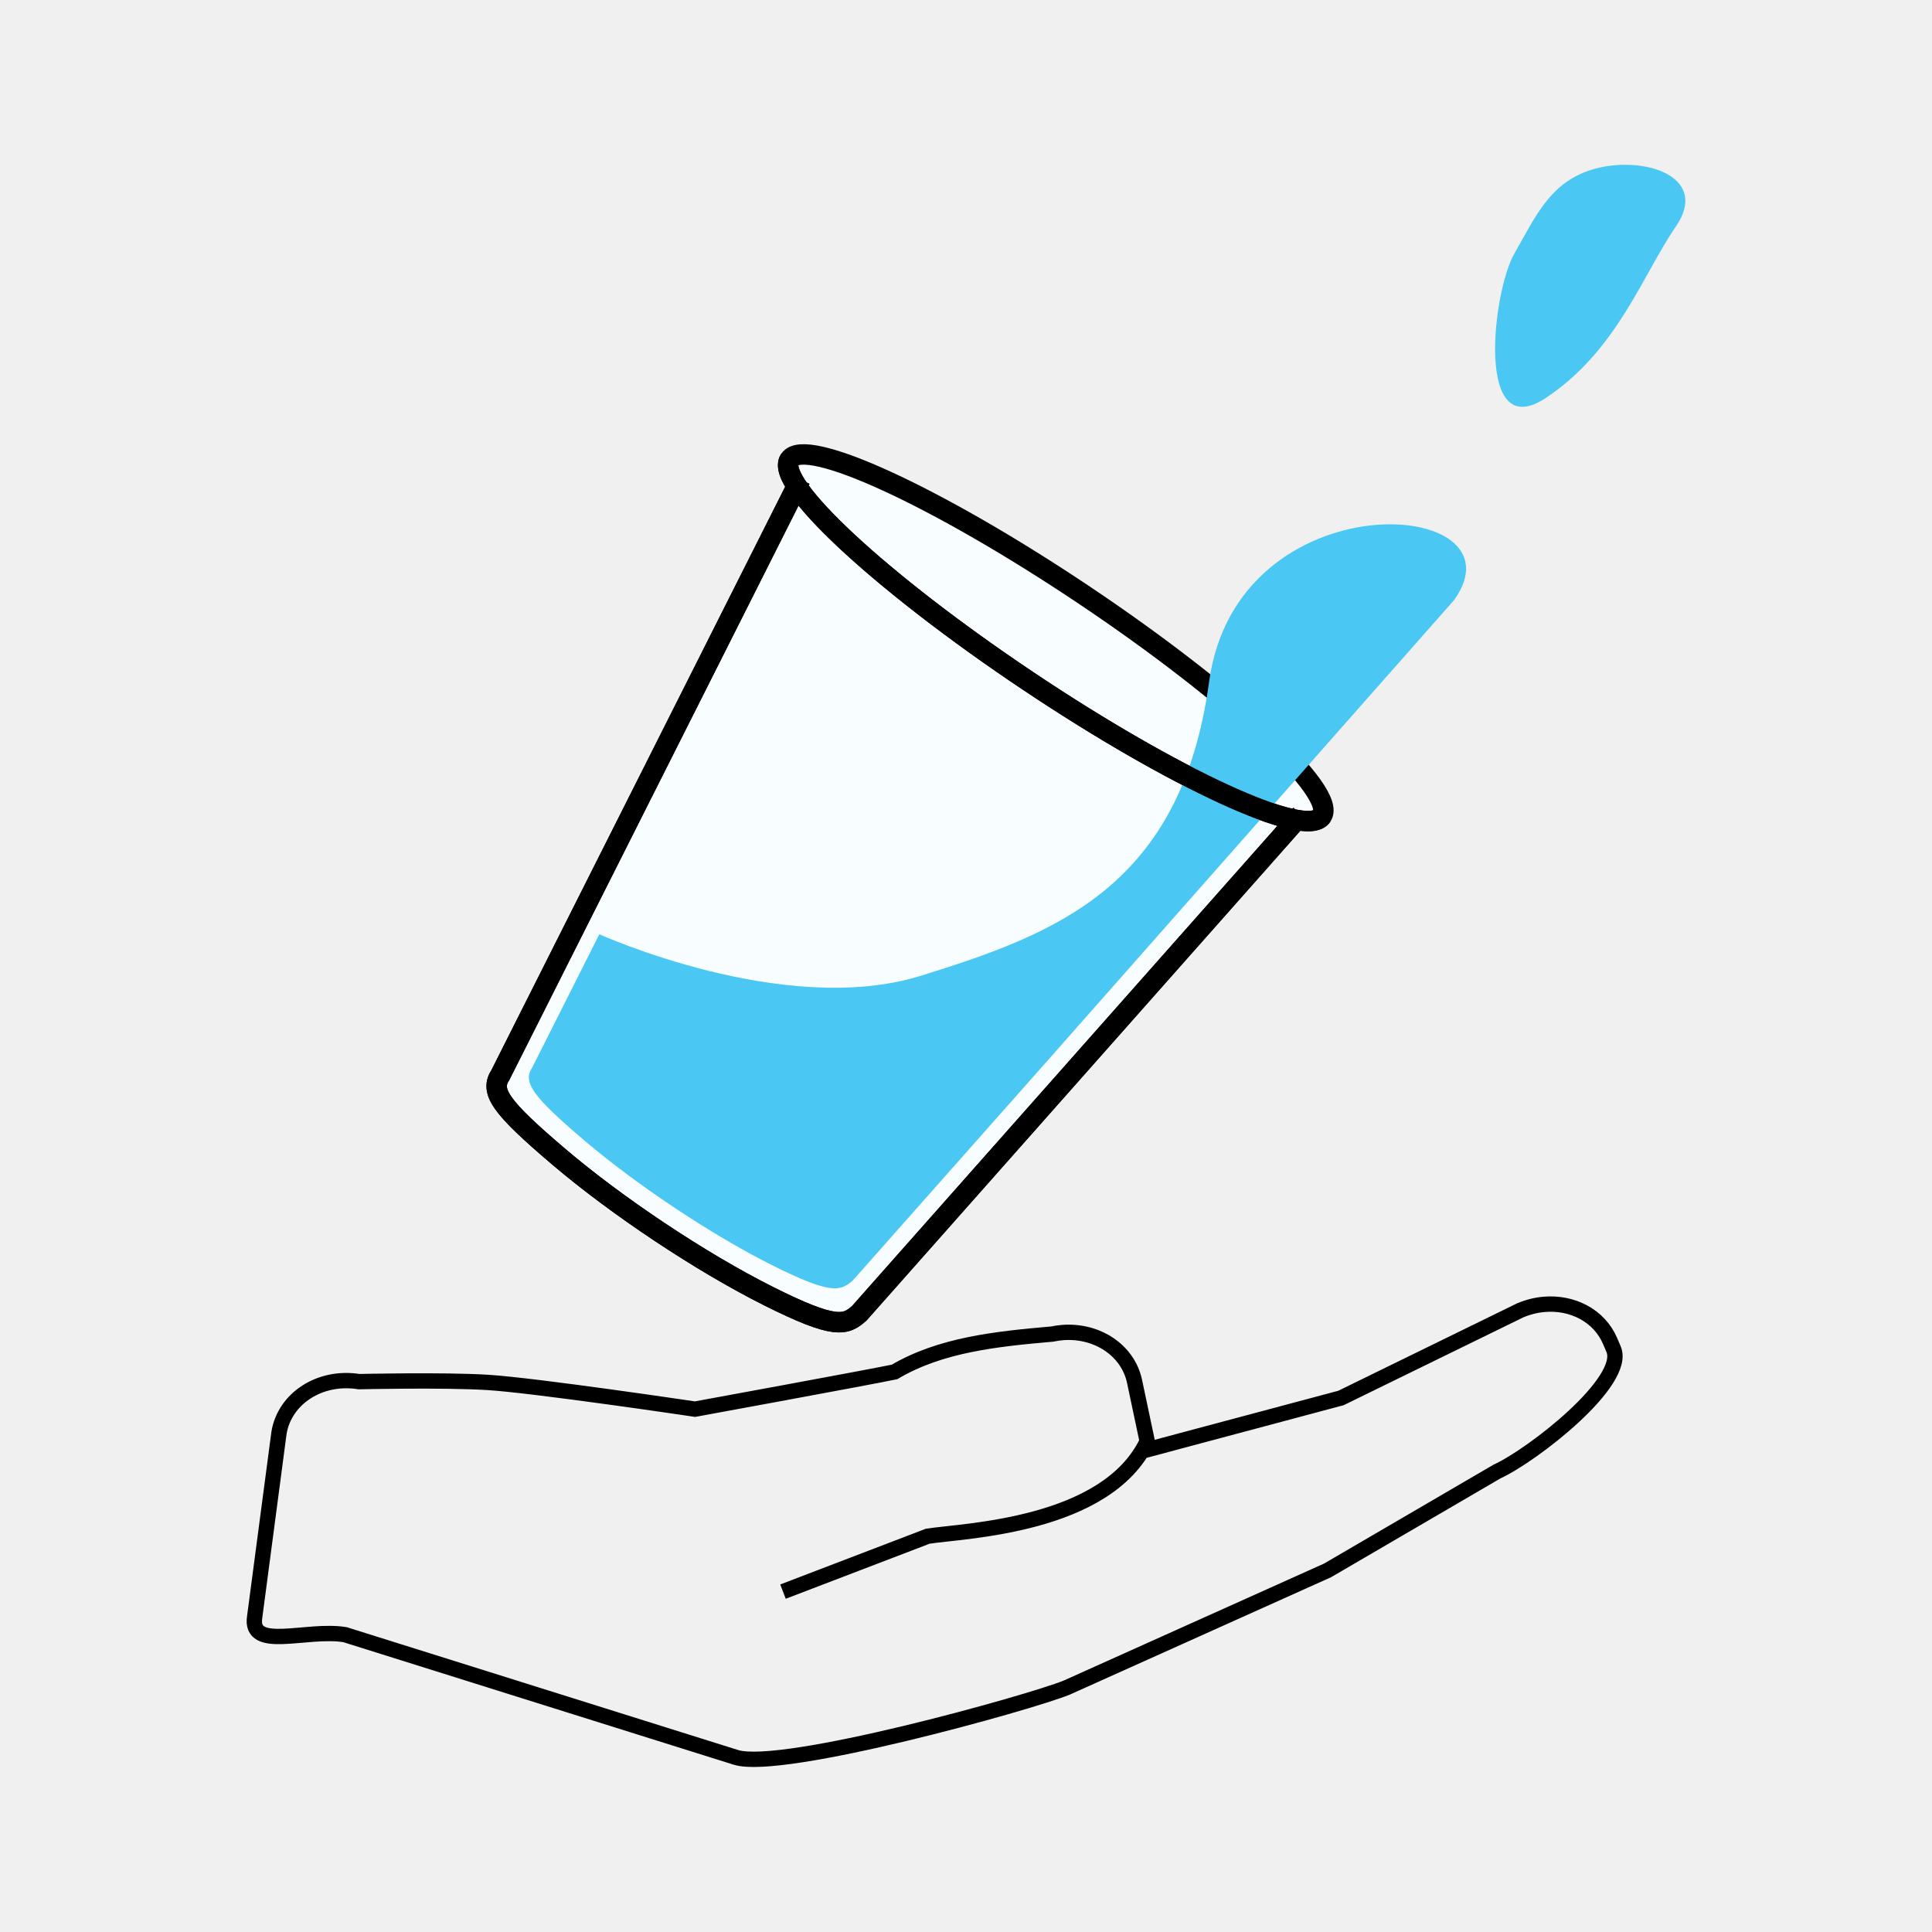
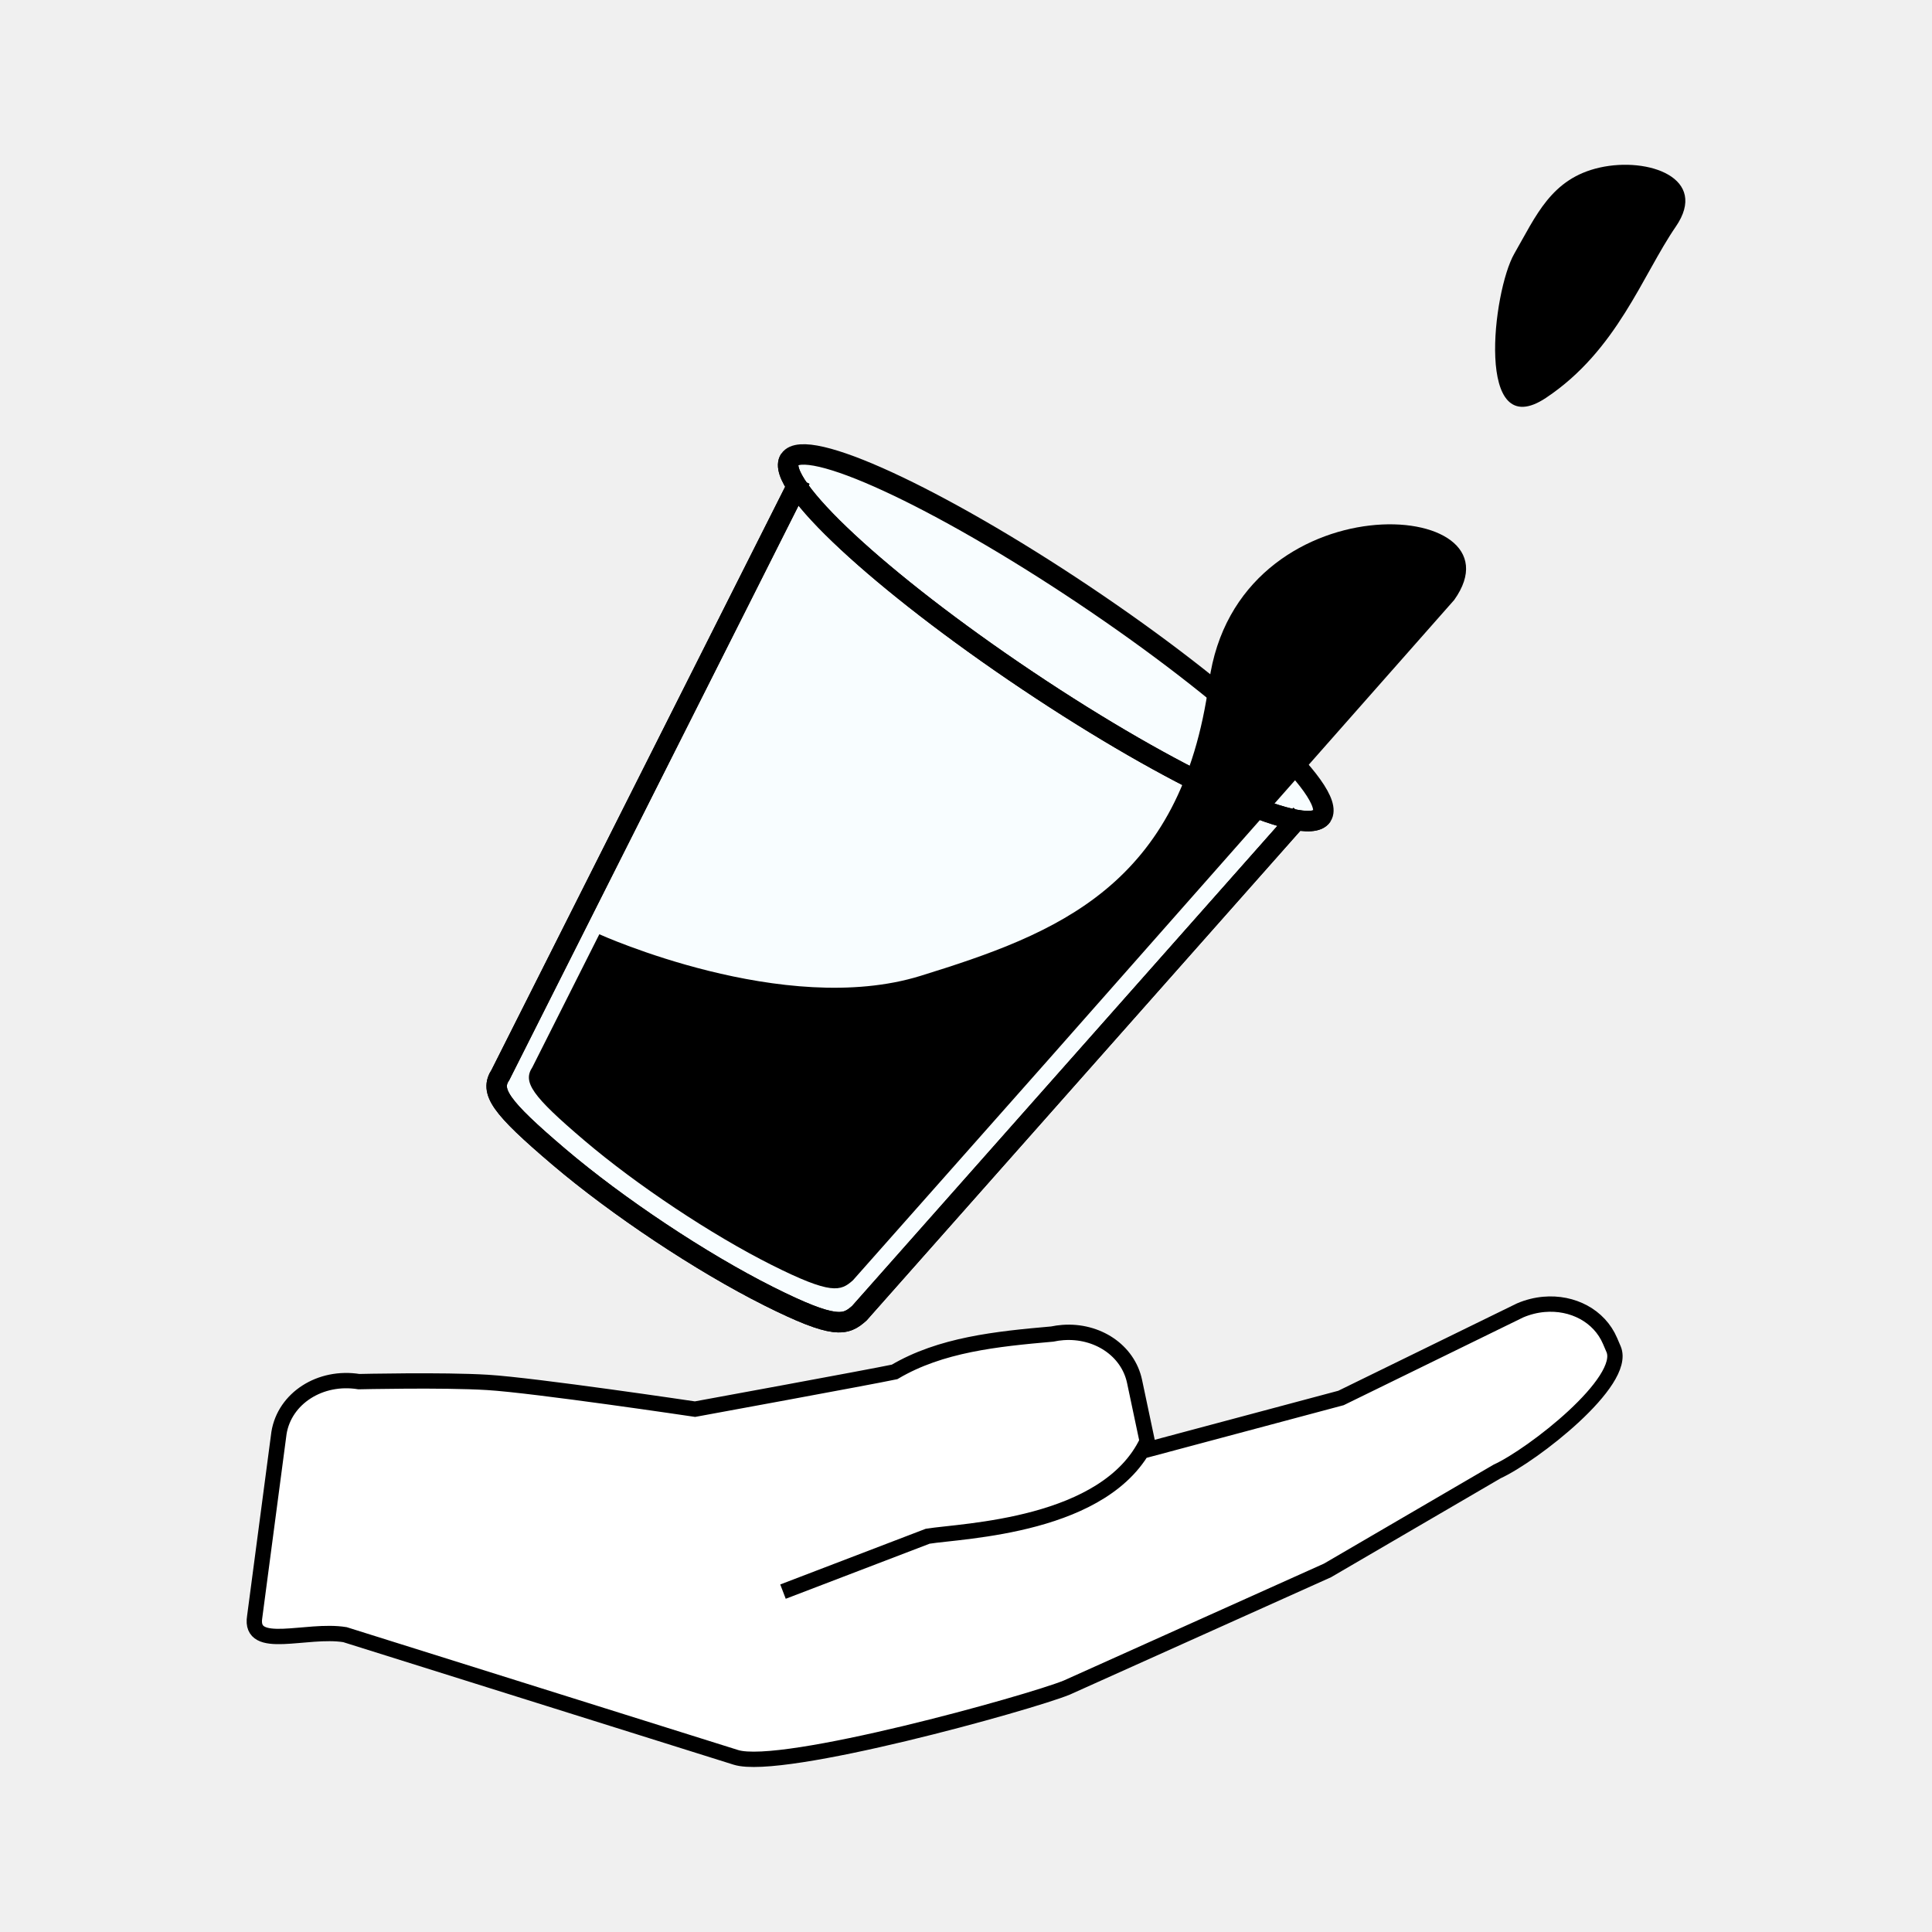
<svg xmlns="http://www.w3.org/2000/svg" width="200mm" height="200mm" viewBox="0 0 200 200" version="1.1" id="svg84811">
  <defs id="defs84808" />
  <g id="layer1" style="display:none">
    <g id="g89322" transform="matrix(0.8980289,0,0,0.8980289,22.59598,-52.54658)" style="display:inline">
      <g id="g89318" transform="rotate(34.23027,77.39689,154.9931)">
        <path id="path89314" style="opacity:1;fill:#4ac8f3;fill-opacity:1;stroke:none;stroke-width:2.489;stroke-dasharray:none" d="m 92.658,143.613 c -1.377,-19.419 -4.894,-12.752 -3.934,-19.222 0.921,-6.207 6.673,-9.471 8.969,-16.552 10.376,-31.99 10.374,4.511 9.536,20.194 l -6.997,62.978 c -0.791,7.117 -0.115,8.191 -5.209,9.92 -4.722,1.603 -19.987,3.315 -36.308,1.05 -5.329,-0.74 -4.93,-2.966 -5.458,-10.121 l -0.533,-7.228 c 29.637,-21.6 42.203,-9.03 39.935,-41.019 z" />
        <path id="path89316" style="display:none;opacity:1;fill:none;stroke:#000000;stroke-width:2.784;stroke-dasharray:none" d="m 55.246,120.239 h 41.706 c 7.641,0 14.598,-1.214 13.793,6.385 l -7.119,67.231 c -0.804,7.591 -4.888,13.793 -10.959,13.793 H 59.531 c -6.071,0 -10.154,-6.193 -10.959,-13.793 l -7.119,-67.231 c -0.805,-7.599 6.152,-6.385 13.793,-6.385 z" />
      </g>
      <path id="path89320" style="opacity:1;fill:#4ac8f3;fill-opacity:1;stroke-width:2.729" transform="rotate(18.99254)" d="m 169.759,30.506 c 5.3,0 9.241,8.624 5.155,12.902 l -4.766,4.99 c -4.086,4.278 -3.75,14.513 -5.287,9.441 -0.823,-2.717 -5.418,-2.718 -6.028,-8.602 l -0.665,-6.415 c -0.61,-5.884 6.291,-12.316 11.59,-12.316 z" />
    </g>
  </g>
  <g id="layer2" style="display:none">
    <g id="g89294" transform="matrix(0.8980289,0,0,0.8980289,22.59598,-52.54658)" style="display:inline">
      <g id="g86963" transform="rotate(34.23027,77.39689,154.9931)">
        <path id="path86904" style="display:inline;opacity:1;fill:#000000;fill-opacity:1;stroke:none;stroke-width:2.489;stroke-dasharray:none" d="m 92.658,143.613 c -1.377,-19.419 -4.894,-12.752 -3.934,-19.222 0.921,-6.207 6.673,-9.471 8.969,-16.552 10.376,-31.99 10.374,4.511 9.536,20.194 l -6.309,63.109 c -0.712,7.125 -4.331,12.947 -9.712,12.947 H 61.843 c -5.38,0 -9.712,-5.773 -9.712,-12.947 l 1e-6,-5.472 c 29.637,-21.6 42.794,-10.067 40.526,-42.056 z" />
        <path id="rect84815" style="display:none;opacity:1;fill:none;stroke:#000000;stroke-width:2.729;stroke-dasharray:none" d="m 55.246,120.239 h 41.706 c 7.641,0 14.598,-1.214 13.793,6.385 l -7.119,67.231 c -0.804,7.591 -4.888,13.793 -10.959,13.793 H 59.531 c -6.071,0 -10.154,-6.193 -10.959,-13.793 l -7.119,-67.231 c -0.805,-7.599 6.152,-6.385 13.793,-6.385 z" />
      </g>
      <path id="rect87082" style="display:inline;opacity:1;stroke-width:2.729" transform="rotate(18.99254)" d="m 169.759,30.506 c 5.3,0 9.241,8.624 5.155,12.902 l -4.766,4.99 c -4.086,4.278 -3.75,14.513 -5.287,9.441 -0.823,-2.717 -5.418,-2.718 -6.028,-8.602 l -0.665,-6.415 c -0.61,-5.884 6.291,-12.316 11.59,-12.316 z" />
    </g>
  </g>
  <g id="layer6" transform="translate(-2.137647,3.118695)">
    <g id="layer4">
      <path id="path97644" style="display:inline;opacity:1;fill:#f8fdff;fill-opacity:1;stroke:#000000;stroke-width:2.117;stroke-dasharray:none" d="M 136.825,81.201 91.095,132.826 c -1.427,1.264 -2.472,1.705 -9.414,-1.778 -6.942,-3.483 -15.622,-9.253 -21.708,-14.43 -6.085,-5.177 -7.159,-6.76 -6.02,-8.481 L 84.99,46.496 M 138.974,81.357 C 137.342,83.792 123.688,77.505 108.476,67.313 93.264,57.121 82.255,46.885 83.887,44.449 c 1.632,-2.436 15.286,3.852 30.498,14.044 15.212,10.192 26.221,20.428 24.589,22.864 z" />
    </g>
-     <g id="layer5">
+     <g id="layer5" style="display:none">
      <path id="path97680" style="display:inline;opacity:1;fill:#4ac8f3;fill-opacity:1;stroke:none;stroke-width:2.234" d="m 127.302,67.466 c 2.88,-21.172 32.997,-19.159 25.371,-8.473 l -41.814,47.367 -5.107,5.765 -5.107,5.765 -5.107,5.765 -5.107,5.765 c -1.275,1.129 -2.209,1.523 -8.411,-1.589 -6.202,-3.112 -13.957,-8.267 -19.394,-12.892 -5.437,-4.625 -6.396,-6.039 -5.378,-7.577 l 6.932,-13.768 c 0,0 19.137,8.677 33.243,4.31 14.106,-4.368 27,-9.267 29.88,-30.44 z" />
      <path style="opacity:1;fill:#4ac8f3;fill-opacity:1;stroke:none;stroke-width:2.5;stroke-dasharray:none;stroke-opacity:1" d="m 162.172,38.07 c 7.365,-4.898 9.989,-12.701 13.442,-17.725 3.452,-5.024 -2.831,-7.246 -7.868,-6.119 -5.037,1.127 -6.595,5.008 -8.846,8.91 -2.25,3.902 -4.092,19.831 3.273,14.934 z" id="path97683" />
+     </g>
+     <g id="g100989">
+       <path id="path100985" style="display:inline;opacity:1;fill:#000000;fill-opacity:1;stroke:none;stroke-width:2.234" d="m 127.302,67.466 c 2.88,-21.172 32.997,-19.159 25.371,-8.473 l -41.814,47.367 -5.107,5.765 -5.107,5.765 -5.107,5.765 -5.107,5.765 c -1.275,1.129 -2.209,1.523 -8.411,-1.589 -6.202,-3.112 -13.957,-8.267 -19.394,-12.892 -5.437,-4.625 -6.396,-6.039 -5.378,-7.577 l 6.932,-13.768 c 0,0 19.137,8.677 33.243,4.31 14.106,-4.368 27,-9.267 29.88,-30.44 z" />
+       <path style="opacity:1;fill:#000000;fill-opacity:1;stroke:none;stroke-width:2.5;stroke-dasharray:none;stroke-opacity:1" d="m 162.172,38.07 c 7.365,-4.898 9.989,-12.701 13.442,-17.725 3.452,-5.024 -2.831,-7.246 -7.868,-6.119 -5.037,1.127 -6.595,5.008 -8.846,8.91 -2.25,3.902 -4.092,19.831 3.273,14.934 z" id="path100987" />
    </g>
    <g id="g97898">
      <path id="path97896" style="display:inline;opacity:1;fill:none;fill-opacity:1;stroke:#000000;stroke-width:2.117;stroke-dasharray:none" d="M 136.825,81.201 91.095,132.826 c -1.427,1.264 -2.472,1.705 -9.414,-1.778 -6.942,-3.483 -15.622,-9.253 -21.708,-14.43 -6.085,-5.177 -7.159,-6.76 -6.02,-8.481 L 84.99,46.496 M 138.974,81.357 C 137.342,83.792 123.688,77.505 108.476,67.313 93.264,57.121 82.255,46.885 83.887,44.449" />
    </g>
-     <g id="layer3">
-       <path id="rect97583" style="display:inline;opacity:1;fill:none;fill-opacity:1;stroke:#000000;stroke-width:1.587;stroke-dasharray:none;stroke-opacity:1" d="m 83.193,161.645 14.978,-5.733 c 3.636,-0.583 18.525,-0.971 22.724,-9.838 l -1.308,-6.187 c -0.682,-3.224 -3.869,-5.323 -7.416,-5.063 -0.367,0.027 -0.738,0.079 -1.11,0.158 -5.787,0.509 -11.538,1.1 -16.317,3.919 -2.499,0.529 -20.659,3.855 -20.659,3.855 0,0 -16.607,-2.472 -21.49,-2.769 -4.62,-0.281 -13.301,-0.079 -13.301,-0.079 -4.007,-0.646 -7.698,1.724 -8.277,5.314 l -2.514,19.034 c -0.578,3.59 5.336,1.198 9.343,1.844 l 40.471,12.703 c 4.743,1.489 30.41,-5.654 34.25,-7.223 l 26.995,-12.13 17.556,-10.242 c 3.689,-1.692 13.485,-9.316 12.057,-12.66 l -0.366,-0.855 c -1.116,-2.612 -3.896,-4.043 -6.838,-3.784 -0.824,0.072 -1.66,0.277 -2.477,0.626 l -18.537,9.064 -19.795,5.288 c -0.021,-0.205 -0.053,-0.411 -0.096,-0.616" />
+     <g id="layer3" style="fill:#ffffff;fill-opacity:1">
+       <path id="rect97583" style="display:inline;opacity:1;fill:#ffffff;fill-opacity:1;stroke:#000000;stroke-width:1.587;stroke-dasharray:none;stroke-opacity:1" d="m 83.193,161.645 14.978,-5.733 c 3.636,-0.583 18.525,-0.971 22.724,-9.838 l -1.308,-6.187 c -0.682,-3.224 -3.869,-5.323 -7.416,-5.063 -0.367,0.027 -0.738,0.079 -1.11,0.158 -5.787,0.509 -11.538,1.1 -16.317,3.919 -2.499,0.529 -20.659,3.855 -20.659,3.855 0,0 -16.607,-2.472 -21.49,-2.769 -4.62,-0.281 -13.301,-0.079 -13.301,-0.079 -4.007,-0.646 -7.698,1.724 -8.277,5.314 l -2.514,19.034 c -0.578,3.59 5.336,1.198 9.343,1.844 l 40.471,12.703 c 4.743,1.489 30.41,-5.654 34.25,-7.223 l 26.995,-12.13 17.556,-10.242 c 3.689,-1.692 13.485,-9.316 12.057,-12.66 l -0.366,-0.855 c -1.116,-2.612 -3.896,-4.043 -6.838,-3.784 -0.824,0.072 -1.66,0.277 -2.477,0.626 l -18.537,9.064 -19.795,5.288 c -0.021,-0.205 -0.053,-0.411 -0.096,-0.616" />
    </g>
  </g>
</svg>
